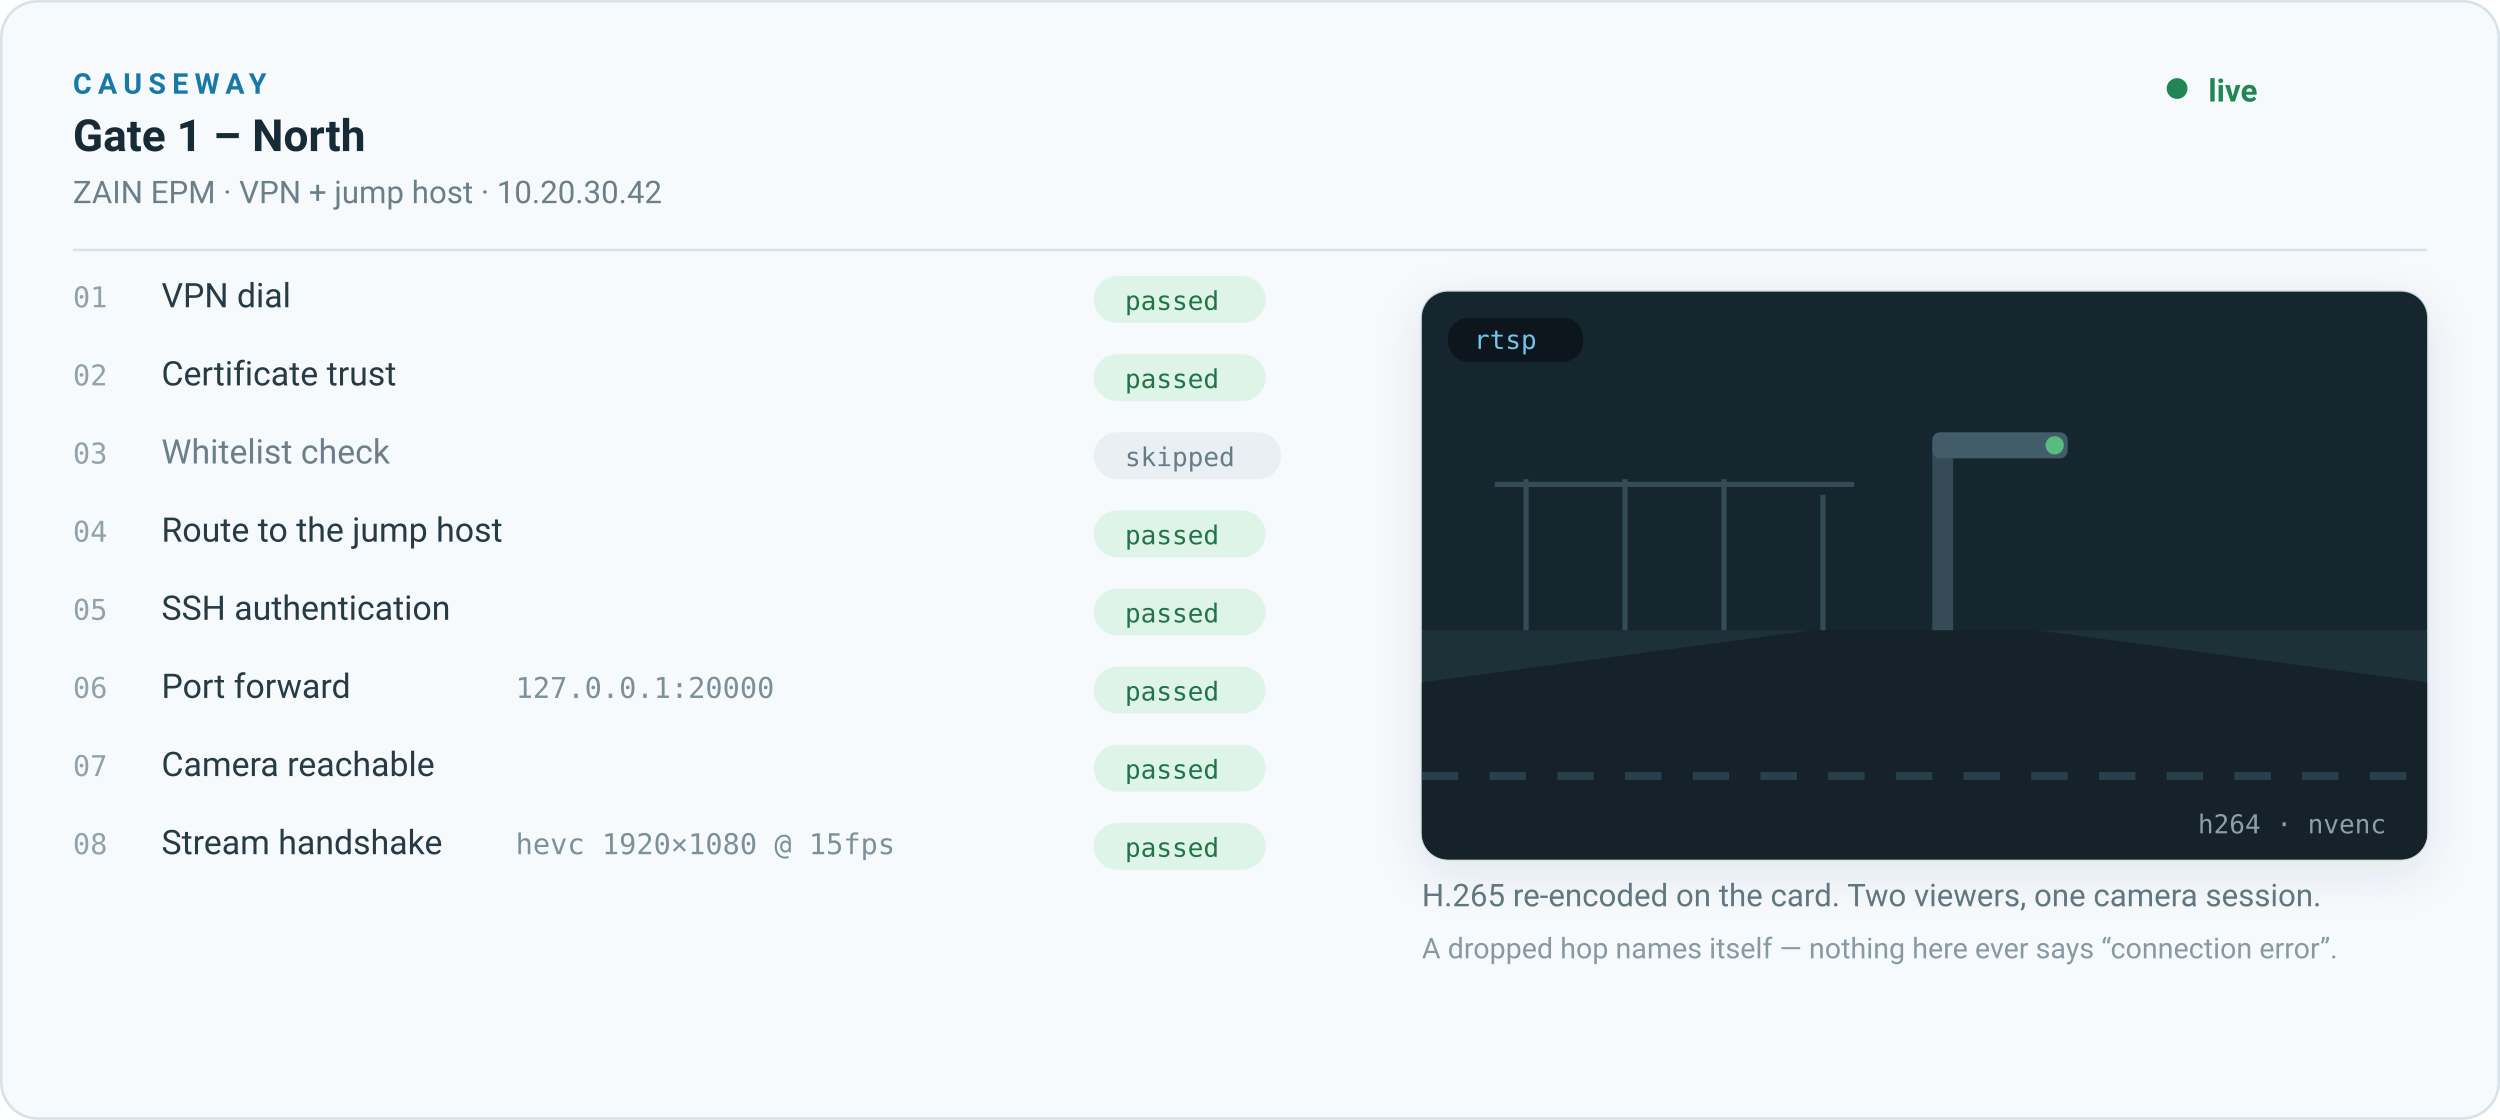
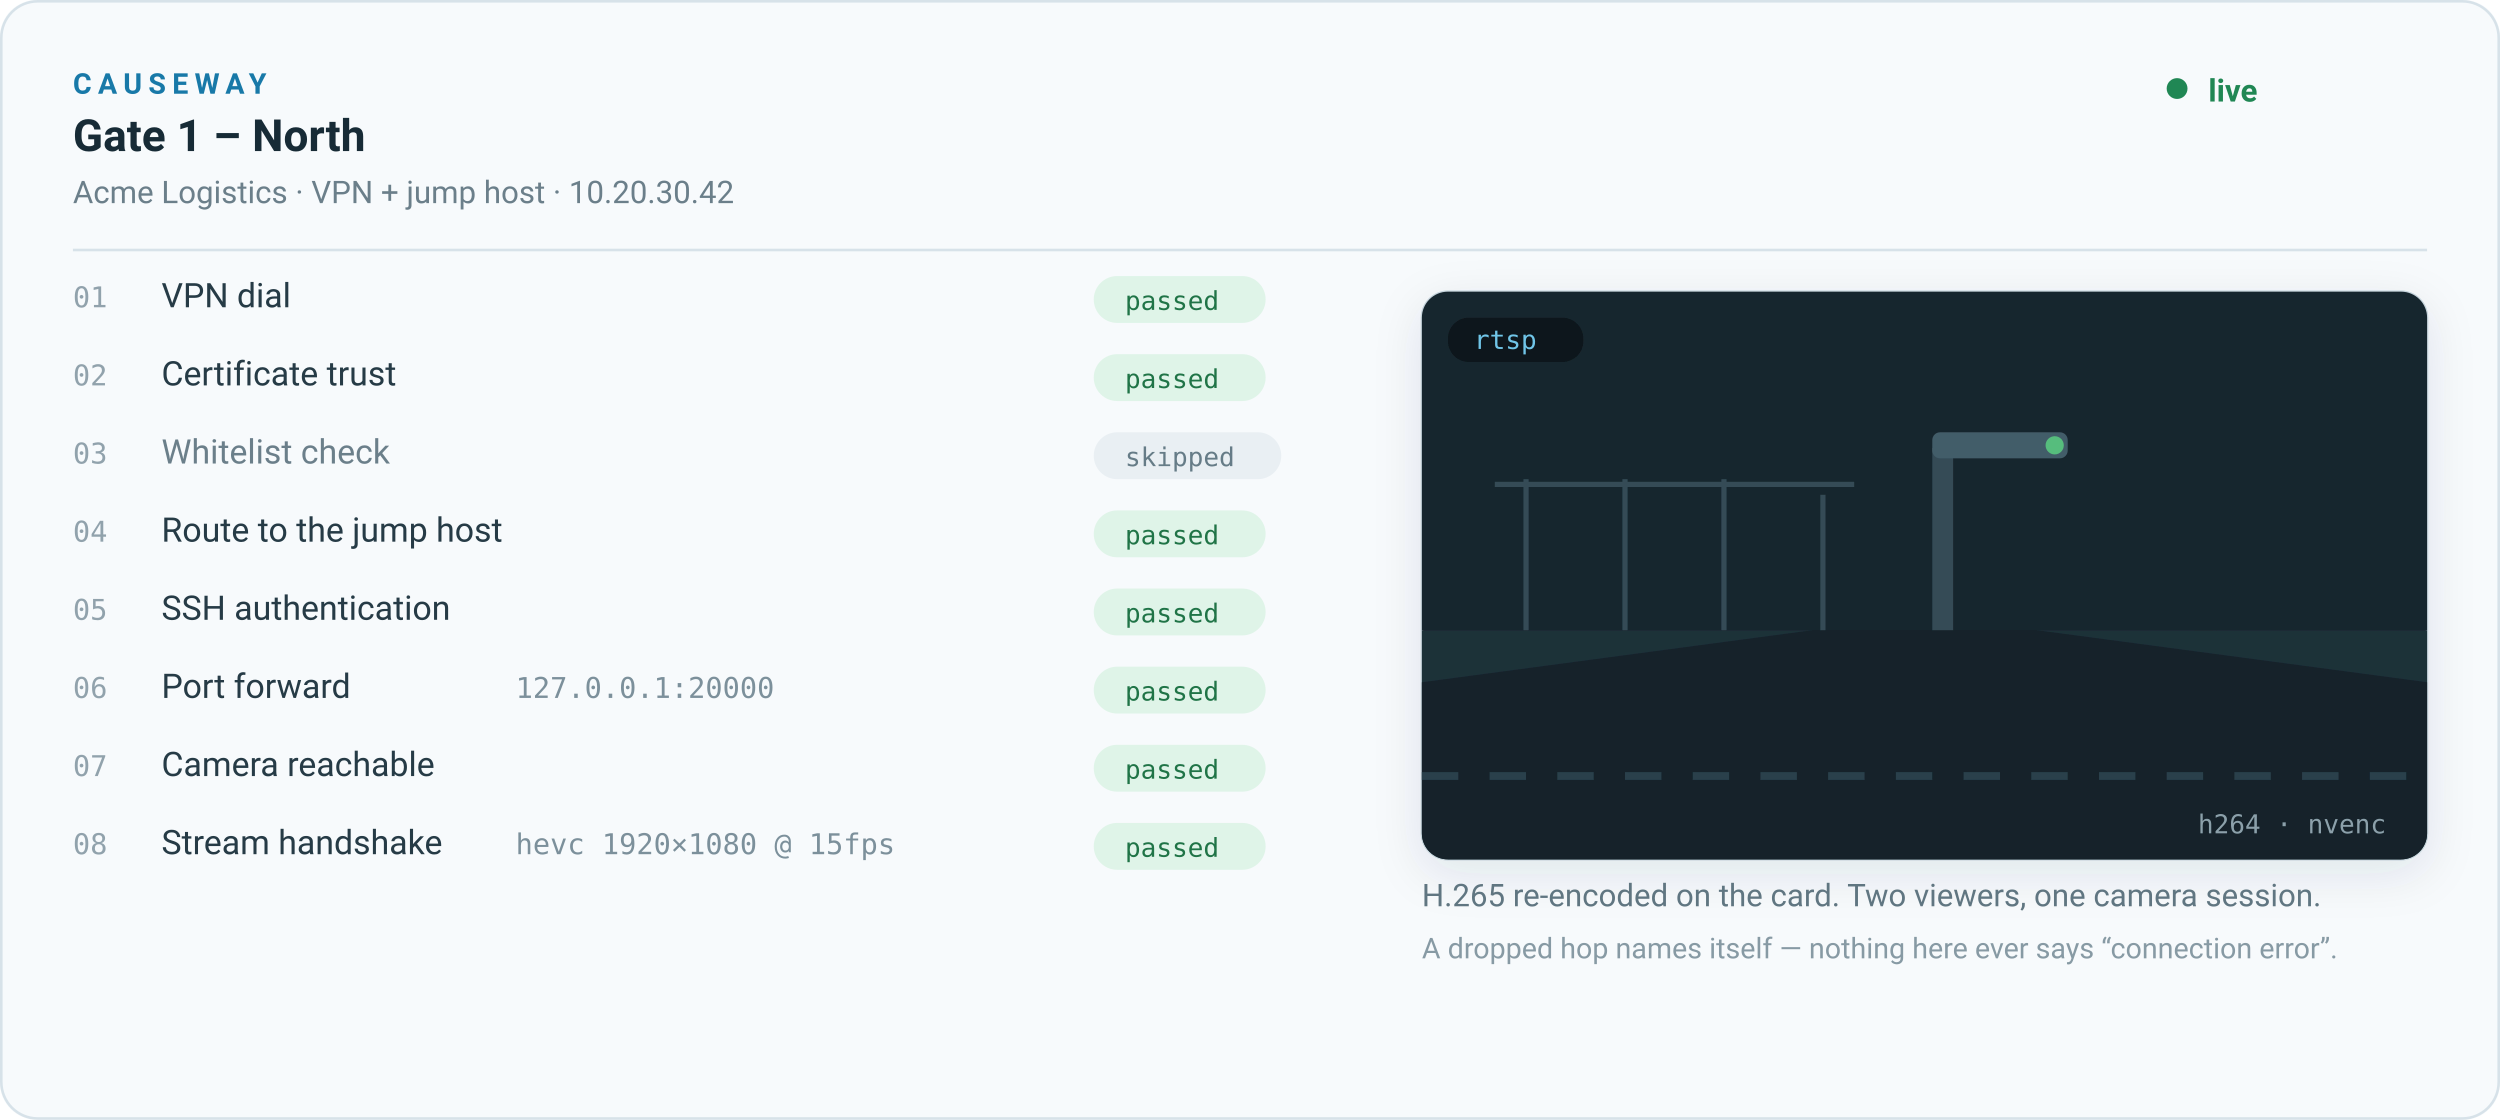
<svg xmlns="http://www.w3.org/2000/svg" viewBox="0 0 960 430" width="960" height="430" role="img" aria-label="Causeway walking its eight connection gates, then playing a live preview in light mode">
  <style>
    .f { font-family: ui-sans-serif, -apple-system, "Segoe UI", Roboto, sans-serif; }
    .m { font-family: ui-monospace, SFMono-Regular, Menlo, Consolas, monospace; }
    .step1, .step2, .step3, .step4, .step5,
    .step6, .step7, .step8, .step9 { animation: 14s linear infinite; }
    .step1 { animation-name: s1 } .step2 { animation-name: s2 }
    .step3 { animation-name: s3 } .step4 { animation-name: s4 }
    .step5 { animation-name: s5 } .step6 { animation-name: s6 }
    .step7 { animation-name: s7 } .step8 { animation-name: s8 }
    .step9 { animation-name: s9 }
    .livedot { animation: blink 1.6s ease-in-out infinite; }
    @keyframes s1 { 0%,2% { opacity: 1 } 3%,8% { opacity: 0 } 10%,100% { opacity: 1 } }
    @keyframes s2 { 0%,2% { opacity: 1 } 3%,12% { opacity: 0 } 14%,100% { opacity: 1 } }
    @keyframes s3 { 0%,2% { opacity: 1 } 3%,16% { opacity: 0 } 18%,100% { opacity: 1 } }
    @keyframes s4 { 0%,2% { opacity: 1 } 3%,20% { opacity: 0 } 22%,100% { opacity: 1 } }
    @keyframes s5 { 0%,2% { opacity: 1 } 3%,24% { opacity: 0 } 26%,100% { opacity: 1 } }
    @keyframes s6 { 0%,2% { opacity: 1 } 3%,28% { opacity: 0 } 30%,100% { opacity: 1 } }
    @keyframes s7 { 0%,2% { opacity: 1 } 3%,32% { opacity: 0 } 34%,100% { opacity: 1 } }
    @keyframes s8 { 0%,2% { opacity: 1 } 3%,36% { opacity: 0 } 38%,100% { opacity: 1 } }
    @keyframes s9 { 0%,2% { opacity: 1 } 3%,40% { opacity: 0 } 42%,100% { opacity: 1 } }
    @keyframes blink { 0%, 100% { opacity: 1 } 50% { opacity: .25 } }
  </style>
  <defs>
    <filter id="shadow" x="-10%" y="-10%" width="120%" height="130%">
      <feDropShadow dx="0" dy="5" stdDeviation="9" flood-color="#18384a" flood-opacity=".10" />
    </filter>
    <clipPath id="screen">
      <rect width="386" height="218" rx="10" />
    </clipPath>
  </defs>
  <rect width="960" height="430" rx="14" fill="#f7fafc" />
  <rect x="0.5" y="0.5" width="959" height="429" rx="14" fill="none" stroke="#d7e2e9" />
  <g class="f">
    <text x="28" y="36" fill="#1879a8" font-size="11" font-weight="700" letter-spacing="2.4">CAUSEWAY</text>
    <text x="28" y="58" fill="#172b36" font-size="17" font-weight="600">Gate 1 – North</text>
-     <text x="28" y="78" fill="#6b7f8a" font-size="12">ZAIN EPM · VPN + jump host · 10.20.30.42</text>
+     <text x="28" y="78" fill="#6b7f8a" font-size="12">Acme Logistics · VPN + jump host · 10.20.30.42</text>
  </g>
  <g class="video step9">
    <circle cx="836" cy="34" r="4" fill="#208754" class="livedot" />
    <text x="848" y="39" class="f" fill="#208754" font-size="12" font-weight="600">live</text>
  </g>
  <line x1="28" y1="96" x2="932" y2="96" stroke="#d7e2e9" />
  <g transform="translate(28 118)">
    <g class="row step1">
      <text class="m" x="0" y="0" fill="#91a2ac" font-size="11">01</text>
      <text class="f" x="34" y="0" fill="#263b46" font-size="13">VPN dial</text>
    </g>
    <g class="pill step1">
      <rect x="392" y="-12" width="66" height="18" rx="9" fill="#dff4e8" />
      <text class="m" x="404" y="1" fill="#207447" font-size="10">passed</text>
    </g>
    <g class="row step2">
      <text class="m" x="0" y="30" fill="#91a2ac" font-size="11">02</text>
      <text class="f" x="34" y="30" fill="#263b46" font-size="13">Certificate trust</text>
    </g>
    <g class="pill step2">
      <rect x="392" y="18" width="66" height="18" rx="9" fill="#dff4e8" />
      <text class="m" x="404" y="31" fill="#207447" font-size="10">passed</text>
    </g>
    <g class="row step3">
      <text class="m" x="0" y="60" fill="#91a2ac" font-size="11">03</text>
      <text class="f" x="34" y="60" fill="#6b7f8a" font-size="13">Whitelist check</text>
    </g>
    <g class="pill step3">
      <rect x="392" y="48" width="72" height="18" rx="9" fill="#e9eff3" />
      <text class="m" x="404" y="61" fill="#667c87" font-size="10">skipped</text>
    </g>
    <g class="row step4">
      <text class="m" x="0" y="90" fill="#91a2ac" font-size="11">04</text>
      <text class="f" x="34" y="90" fill="#263b46" font-size="13">Route to the jump host</text>
    </g>
    <g class="pill step4">
      <rect x="392" y="78" width="66" height="18" rx="9" fill="#dff4e8" />
      <text class="m" x="404" y="91" fill="#207447" font-size="10">passed</text>
    </g>
    <g class="row step5">
      <text class="m" x="0" y="120" fill="#91a2ac" font-size="11">05</text>
      <text class="f" x="34" y="120" fill="#263b46" font-size="13">SSH authentication</text>
    </g>
    <g class="pill step5">
      <rect x="392" y="108" width="66" height="18" rx="9" fill="#dff4e8" />
      <text class="m" x="404" y="121" fill="#207447" font-size="10">passed</text>
    </g>
    <g class="row step6">
      <text class="m" x="0" y="150" fill="#91a2ac" font-size="11">06</text>
      <text class="f" x="34" y="150" fill="#263b46" font-size="13">Port forward</text>
      <text class="m" x="170" y="150" fill="#7c909b" font-size="11">127.0.0.1:20000</text>
    </g>
    <g class="pill step6">
      <rect x="392" y="138" width="66" height="18" rx="9" fill="#dff4e8" />
      <text class="m" x="404" y="151" fill="#207447" font-size="10">passed</text>
    </g>
    <g class="row step7">
      <text class="m" x="0" y="180" fill="#91a2ac" font-size="11">07</text>
      <text class="f" x="34" y="180" fill="#263b46" font-size="13">Camera reachable</text>
    </g>
    <g class="pill step7">
      <rect x="392" y="168" width="66" height="18" rx="9" fill="#dff4e8" />
      <text class="m" x="404" y="181" fill="#207447" font-size="10">passed</text>
    </g>
    <g class="row step8">
      <text class="m" x="0" y="210" fill="#91a2ac" font-size="11">08</text>
      <text class="f" x="34" y="210" fill="#263b46" font-size="13">Stream handshake</text>
      <text class="m" x="170" y="210" fill="#7c909b" font-size="11">hevc 1920×1080 @ 15fps</text>
    </g>
    <g class="pill step8">
      <rect x="392" y="198" width="66" height="18" rx="9" fill="#dff4e8" />
      <text class="m" x="404" y="211" fill="#207447" font-size="10">passed</text>
    </g>
  </g>
  <g class="video step9" transform="translate(546 112)" filter="url(#shadow)">
    <rect width="386" height="218" rx="10" fill="#0b1419" stroke="#c7d5dd" />
    <g clip-path="url(#screen)">
      <rect width="386" height="130" fill="#17262e" />
      <rect y="130" width="386" height="88" fill="#1e3039" />
      <path d="M0 150 L150 130 L236 130 L386 150 L386 218 L0 218 Z" fill="#132229" />
      <g stroke="#344b57" stroke-width="2">
        <path d="M40 130 V72 M78 130 V72 M116 130 V72 M154 130 V78" />
        <path d="M28 74 H166" />
      </g>
      <rect x="196" y="60" width="8" height="70" fill="#344b57" />
      <rect x="196" y="54" width="52" height="10" rx="3" fill="#435d69" />
      <circle cx="243" cy="59" r="3.5" fill="#56bd7d" />
      <g stroke="#2a404b" stroke-width="3" stroke-dasharray="14 12">
        <path d="M0 186 H386" />
      </g>
      <ellipse cx="300" cy="120" rx="46" ry="10" fill="#18282f" />
    </g>
    <g class="m" font-size="10">
      <rect x="10" y="10" width="52" height="17" rx="8" fill="#0b1419" opacity=".82" />
      <text x="20" y="22" fill="#70c5e8">rtsp</text>
      <text x="298" y="208" fill="#8ca0aa">h264 · nvenc</text>
    </g>
  </g>
  <g class="video step9 f" transform="translate(546 348)">
    <text x="0" y="0" fill="#607681" font-size="12">H.265 re-encoded on the card. Two viewers, one camera session.</text>
    <text x="0" y="20" fill="#879aa4" font-size="11">A dropped hop names itself — nothing here ever says “connection error”.</text>
  </g>
</svg>
